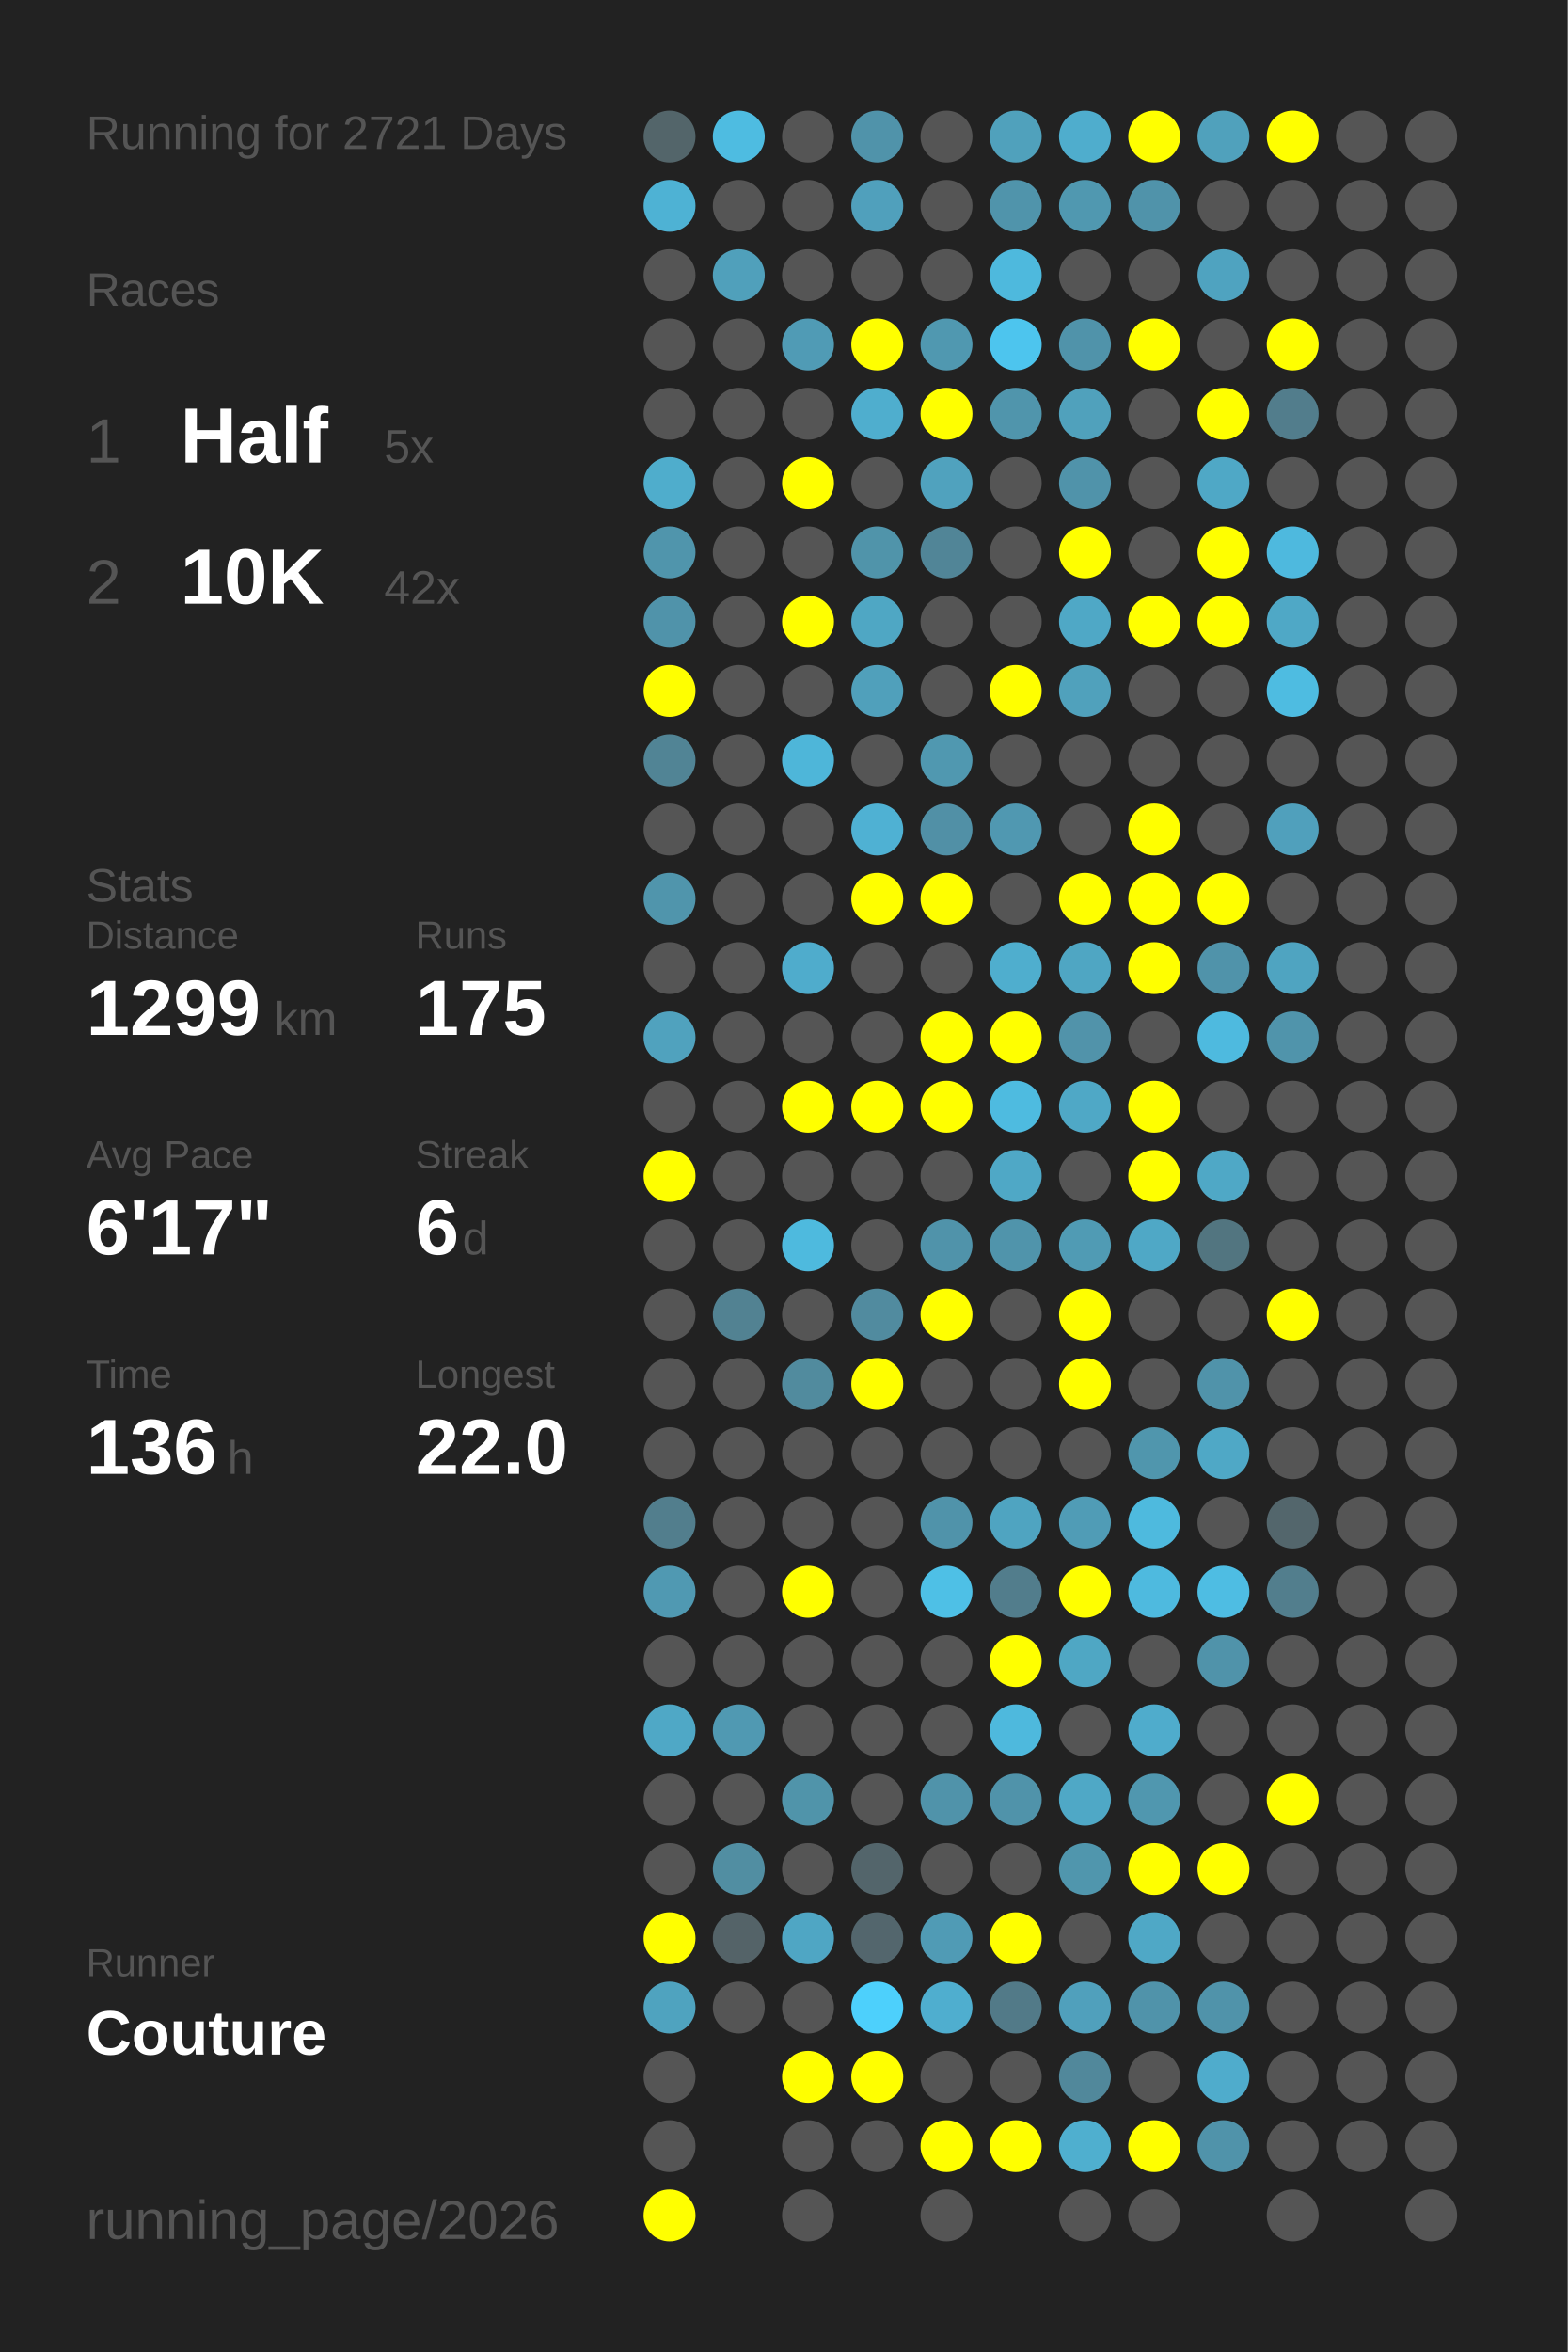
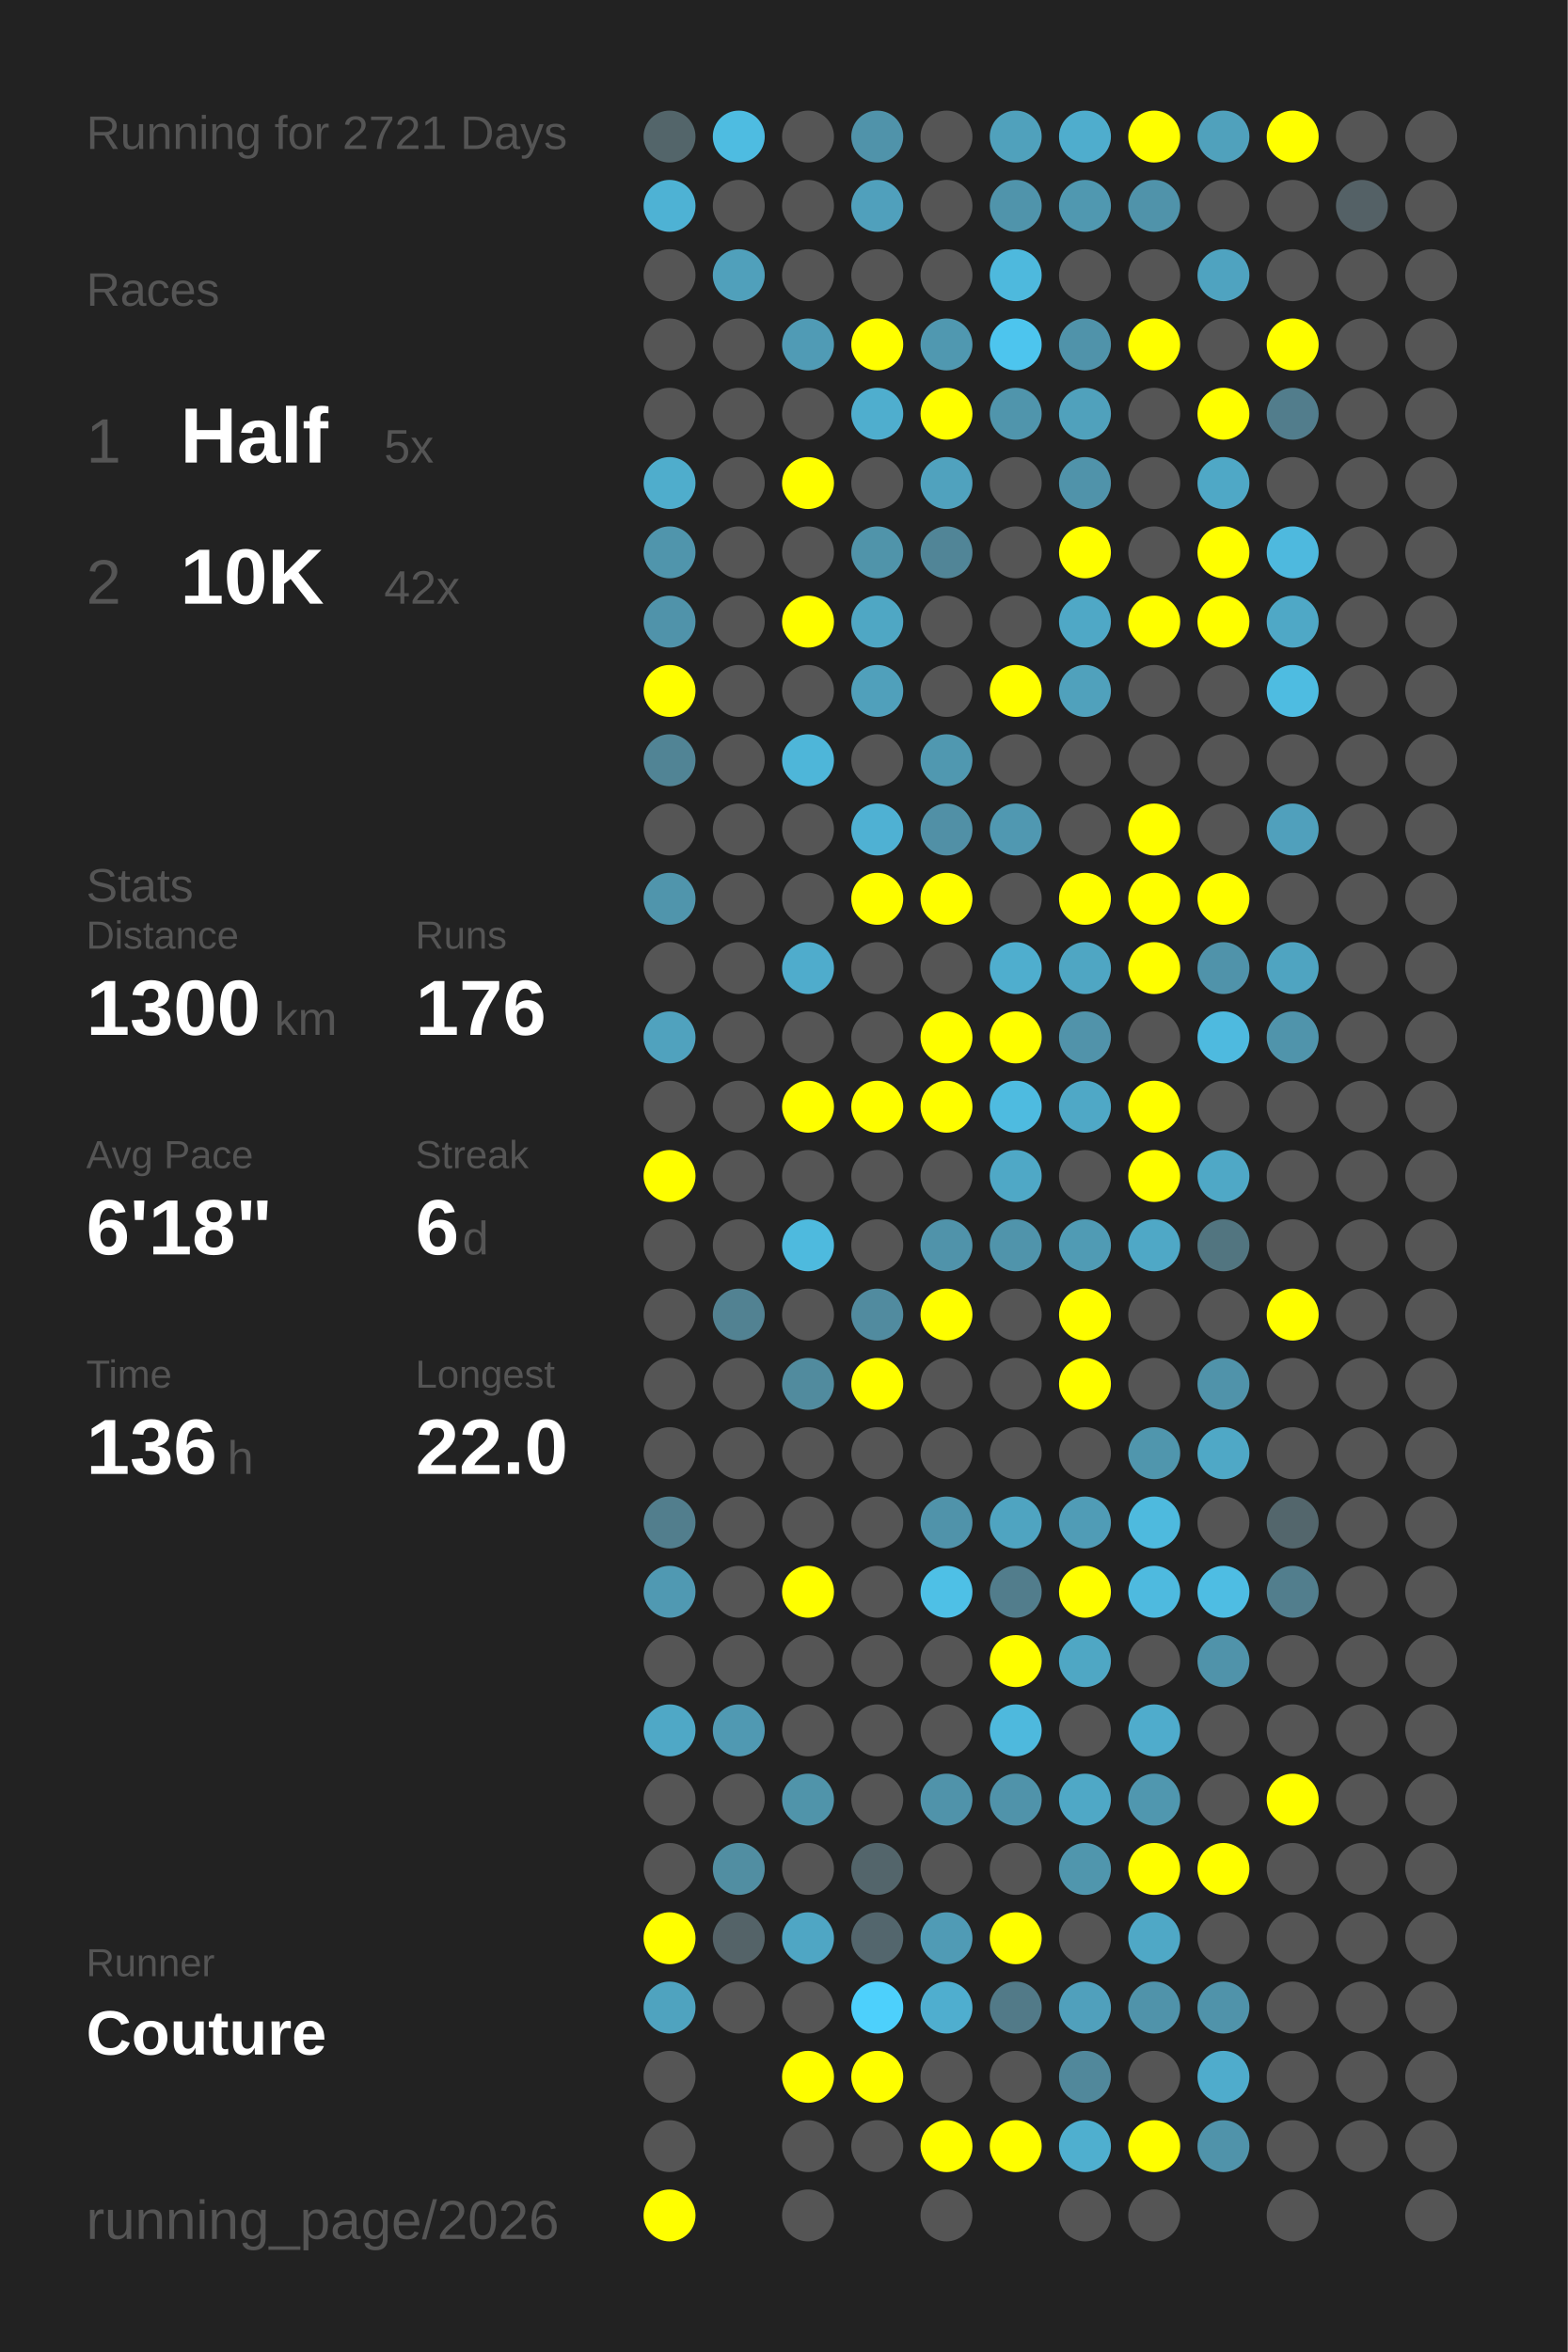
<svg xmlns="http://www.w3.org/2000/svg" baseProfile="full" height="300mm" version="1.1" viewBox="0,0,200,300" width="200mm">
  <defs />
  <rect fill="#222222" height="300" width="200" x="0" y="0" />
  <text fill="#555555" style="font-size:6px; font-family:Arial;" x="11" y="19">Running for 2721 Days</text>
  <text fill="#555555" style="font-size:6px; font-family:Arial;" x="11" y="39">Races</text>
  <text fill="#555555" style="font-size:8px; font-family:Arial;" x="11" y="59">1</text>
  <text fill="#FFFFFF" style="font-size:10px; font-family:Arial; font-weight:bold;" x="23" y="59">Half</text>
  <text fill="#555555" style="font-size:6px; font-family:Arial;" x="49" y="59">5x</text>
  <text fill="#555555" style="font-size:8px; font-family:Arial;" x="11" y="77">2</text>
  <text fill="#FFFFFF" style="font-size:10px; font-family:Arial; font-weight:bold;" x="23" y="77">10K</text>
  <text fill="#555555" style="font-size:6px; font-family:Arial;" x="49" y="77">42x</text>
  <text fill="#555555" style="font-size:6px; font-family:Arial;" x="11" y="115">Stats</text>
  <text fill="#555555" style="font-size:5px; font-family:Arial;" x="11" y="121">Distance</text>
-   <text fill="#FFFFFF" style="font-size:10px; font-family:Arial; font-weight:bold;" x="11" y="132">1299</text>
+   <text fill="#FFFFFF" style="font-size:10px; font-family:Arial; font-weight:bold;" x="11" y="132">1300</text>
  <text fill="#555555" style="font-size:6px; font-family:Arial;" x="35" y="132">km</text>
  <text fill="#555555" style="font-size:5px; font-family:Arial;" x="53" y="121">Runs</text>
-   <text fill="#FFFFFF" style="font-size:10px; font-family:Arial; font-weight:bold;" x="53" y="132">175</text>
+   <text fill="#FFFFFF" style="font-size:10px; font-family:Arial; font-weight:bold;" x="53" y="132">176</text>
  <text fill="#555555" style="font-size:5px; font-family:Arial;" x="11" y="149">Avg Pace</text>
-   <text fill="#FFFFFF" style="font-size:10px; font-family:Arial; font-weight:bold;" x="11" y="160">6'17"</text>
+   <text fill="#FFFFFF" style="font-size:10px; font-family:Arial; font-weight:bold;" x="11" y="160">6'18"</text>
  <text fill="#555555" style="font-size:5px; font-family:Arial;" x="53" y="149">Streak</text>
  <text fill="#FFFFFF" style="font-size:10px; font-family:Arial; font-weight:bold;" x="53" y="160">6</text>
  <text fill="#555555" style="font-size:6px; font-family:Arial;" x="59" y="160">d</text>
  <text fill="#555555" style="font-size:5px; font-family:Arial;" x="11" y="177">Time</text>
  <text fill="#FFFFFF" style="font-size:10px; font-family:Arial; font-weight:bold;" x="11" y="188">136</text>
  <text fill="#555555" style="font-size:6px; font-family:Arial;" x="29" y="188">h</text>
  <text fill="#555555" style="font-size:5px; font-family:Arial;" x="53" y="177">Longest</text>
  <text fill="#FFFFFF" style="font-size:10px; font-family:Arial; font-weight:bold;" x="53" y="188">22.0</text>
  <text fill="#555555" style="font-size:5px; font-family:Arial;" x="11" y="252.065">Runner</text>
  <text fill="#FFFFFF" style="font-size:8px; font-family:Arial; font-weight:bold;" x="11" y="262.065">Couture</text>
  <text fill="#555555" style="font-size:7px; font-family:Arial;" x="11" y="285.581">running_page/2026</text>
  <circle cx="85.417" cy="17.419" fill="#53656a" r="3.312" />
  <circle cx="85.417" cy="26.258" fill="#4eb2d4" r="3.312" />
  <circle cx="85.417" cy="35.097" fill="#555555" r="3.312" />
  <circle cx="85.417" cy="43.935" fill="#555555" r="3.312" />
  <circle cx="85.417" cy="52.774" fill="#555555" r="3.312" />
  <circle cx="85.417" cy="61.613" fill="#4fadcc" r="3.312" />
  <circle cx="85.417" cy="70.452" fill="#5095ac" r="3.312" />
  <circle cx="85.417" cy="79.29" fill="#5093aa" r="3.312" />
  <circle cx="85.417" cy="88.129" fill="#FFFF00" r="3.312" />
  <circle cx="85.417" cy="96.968" fill="#518495" r="3.312" />
  <circle cx="85.417" cy="105.806" fill="#555555" r="3.312" />
  <circle cx="85.417" cy="114.645" fill="#5095ac" r="3.312" />
  <circle cx="85.417" cy="123.484" fill="#555555" r="3.312" />
  <circle cx="85.417" cy="132.323" fill="#50a2be" r="3.312" />
  <circle cx="85.417" cy="141.161" fill="#555555" r="3.312" />
  <circle cx="85.417" cy="150" fill="#FFFF00" r="3.312" />
  <circle cx="85.417" cy="158.839" fill="#555555" r="3.312" />
  <circle cx="85.417" cy="167.677" fill="#555555" r="3.312" />
  <circle cx="85.417" cy="176.516" fill="#555555" r="3.312" />
  <circle cx="85.417" cy="185.355" fill="#555555" r="3.312" />
  <circle cx="85.417" cy="194.194" fill="#527e8d" r="3.312" />
  <circle cx="85.417" cy="203.032" fill="#5099b2" r="3.312" />
  <circle cx="85.417" cy="211.871" fill="#555555" r="3.312" />
  <circle cx="85.417" cy="220.71" fill="#4fa8c6" r="3.312" />
  <circle cx="85.417" cy="229.548" fill="#555555" r="3.312" />
  <circle cx="85.417" cy="238.387" fill="#555555" r="3.312" />
  <circle cx="85.417" cy="247.226" fill="#FFFF00" r="3.312" />
  <circle cx="85.417" cy="256.065" fill="#4fa3bf" r="3.312" />
  <circle cx="85.417" cy="264.903" fill="#555555" r="3.312" />
  <circle cx="85.417" cy="273.742" fill="#555555" r="3.312" />
  <circle cx="85.417" cy="282.581" fill="#FFFF00" r="3.312" />
  <circle cx="94.25" cy="17.419" fill="#4ebce1" r="3.312" />
  <circle cx="94.25" cy="26.258" fill="#555555" r="3.312" />
  <circle cx="94.25" cy="35.097" fill="#50a0bb" r="3.312" />
  <circle cx="94.25" cy="43.935" fill="#555555" r="3.312" />
  <circle cx="94.25" cy="52.774" fill="#555555" r="3.312" />
  <circle cx="94.25" cy="61.613" fill="#555555" r="3.312" />
  <circle cx="94.25" cy="70.452" fill="#555555" r="3.312" />
  <circle cx="94.25" cy="79.29" fill="#555555" r="3.312" />
  <circle cx="94.25" cy="88.129" fill="#555555" r="3.312" />
  <circle cx="94.25" cy="96.968" fill="#555555" r="3.312" />
  <circle cx="94.25" cy="105.806" fill="#555555" r="3.312" />
  <circle cx="94.25" cy="114.645" fill="#555555" r="3.312" />
  <circle cx="94.25" cy="123.484" fill="#555555" r="3.312" />
  <circle cx="94.25" cy="132.323" fill="#555555" r="3.312" />
  <circle cx="94.25" cy="141.161" fill="#555555" r="3.312" />
  <circle cx="94.25" cy="150" fill="#555555" r="3.312" />
  <circle cx="94.25" cy="158.839" fill="#555555" r="3.312" />
  <circle cx="94.25" cy="167.677" fill="#528292" r="3.312" />
  <circle cx="94.25" cy="176.516" fill="#555555" r="3.312" />
  <circle cx="94.25" cy="185.355" fill="#555555" r="3.312" />
  <circle cx="94.25" cy="194.194" fill="#555555" r="3.312" />
  <circle cx="94.25" cy="203.032" fill="#555555" r="3.312" />
  <circle cx="94.25" cy="211.871" fill="#555555" r="3.312" />
  <circle cx="94.25" cy="220.71" fill="#5099b2" r="3.312" />
  <circle cx="94.25" cy="229.548" fill="#555555" r="3.312" />
  <circle cx="94.25" cy="238.387" fill="#518ea2" r="3.312" />
  <circle cx="94.25" cy="247.226" fill="#546368" r="3.312" />
  <circle cx="94.25" cy="256.065" fill="#555555" r="3.312" />
  <circle cx="103.083" cy="17.419" fill="#555555" r="3.312" />
  <circle cx="103.083" cy="26.258" fill="#555555" r="3.312" />
  <circle cx="103.083" cy="35.097" fill="#555555" r="3.312" />
  <circle cx="103.083" cy="43.935" fill="#509bb5" r="3.312" />
  <circle cx="103.083" cy="52.774" fill="#555555" r="3.312" />
  <circle cx="103.083" cy="61.613" fill="#FFFF00" r="3.312" />
  <circle cx="103.083" cy="70.452" fill="#555555" r="3.312" />
  <circle cx="103.083" cy="79.29" fill="#FFFF00" r="3.312" />
  <circle cx="103.083" cy="88.129" fill="#555555" r="3.312" />
  <circle cx="103.083" cy="96.968" fill="#4eb6d9" r="3.312" />
  <circle cx="103.083" cy="105.806" fill="#555555" r="3.312" />
  <circle cx="103.083" cy="114.645" fill="#555555" r="3.312" />
  <circle cx="103.083" cy="123.484" fill="#4faccc" r="3.312" />
  <circle cx="103.083" cy="132.323" fill="#555555" r="3.312" />
  <circle cx="103.083" cy="141.161" fill="#FFFF00" r="3.312" />
  <circle cx="103.083" cy="150" fill="#555555" r="3.312" />
  <circle cx="103.083" cy="158.839" fill="#4ebade" r="3.312" />
  <circle cx="103.083" cy="167.677" fill="#555555" r="3.312" />
  <circle cx="103.083" cy="176.516" fill="#518b9e" r="3.312" />
  <circle cx="103.083" cy="185.355" fill="#555555" r="3.312" />
  <circle cx="103.083" cy="194.194" fill="#555555" r="3.312" />
  <circle cx="103.083" cy="203.032" fill="#FFFF00" r="3.312" />
  <circle cx="103.083" cy="211.871" fill="#555555" r="3.312" />
  <circle cx="103.083" cy="220.71" fill="#555555" r="3.312" />
  <circle cx="103.083" cy="229.548" fill="#5094aa" r="3.312" />
  <circle cx="103.083" cy="238.387" fill="#555555" r="3.312" />
  <circle cx="103.083" cy="247.226" fill="#4fa6c4" r="3.312" />
  <circle cx="103.083" cy="256.065" fill="#555555" r="3.312" />
  <circle cx="103.083" cy="264.903" fill="#FFFF00" r="3.312" />
  <circle cx="103.083" cy="273.742" fill="#555555" r="3.312" />
  <circle cx="103.083" cy="282.581" fill="#555555" r="3.312" />
  <circle cx="111.917" cy="17.419" fill="#5093aa" r="3.312" />
  <circle cx="111.917" cy="26.258" fill="#50a0bc" r="3.312" />
  <circle cx="111.917" cy="35.097" fill="#555555" r="3.312" />
  <circle cx="111.917" cy="43.935" fill="#FFFF00" r="3.312" />
  <circle cx="111.917" cy="52.774" fill="#4faece" r="3.312" />
  <circle cx="111.917" cy="61.613" fill="#555555" r="3.312" />
  <circle cx="111.917" cy="70.452" fill="#5094aa" r="3.312" />
  <circle cx="111.917" cy="79.29" fill="#4fa7c4" r="3.312" />
  <circle cx="111.917" cy="88.129" fill="#50a0bb" r="3.312" />
  <circle cx="111.917" cy="96.968" fill="#555555" r="3.312" />
  <circle cx="111.917" cy="105.806" fill="#4fb1d3" r="3.312" />
  <circle cx="111.917" cy="114.645" fill="#FFFF00" r="3.312" />
  <circle cx="111.917" cy="123.484" fill="#555555" r="3.312" />
  <circle cx="111.917" cy="132.323" fill="#555555" r="3.312" />
  <circle cx="111.917" cy="141.161" fill="#FFFF00" r="3.312" />
  <circle cx="111.917" cy="150" fill="#555555" r="3.312" />
  <circle cx="111.917" cy="158.839" fill="#555555" r="3.312" />
  <circle cx="111.917" cy="167.677" fill="#518b9f" r="3.312" />
  <circle cx="111.917" cy="176.516" fill="#FFFF00" r="3.312" />
  <circle cx="111.917" cy="185.355" fill="#555555" r="3.312" />
  <circle cx="111.917" cy="194.194" fill="#555555" r="3.312" />
  <circle cx="111.917" cy="203.032" fill="#555555" r="3.312" />
  <circle cx="111.917" cy="211.871" fill="#555555" r="3.312" />
  <circle cx="111.917" cy="220.71" fill="#555555" r="3.312" />
  <circle cx="111.917" cy="229.548" fill="#555555" r="3.312" />
  <circle cx="111.917" cy="238.387" fill="#53656b" r="3.312" />
  <circle cx="111.917" cy="247.226" fill="#53666d" r="3.312" />
  <circle cx="111.917" cy="256.065" fill="#4dd0fc" r="3.312" />
  <circle cx="111.917" cy="264.903" fill="#FFFF00" r="3.312" />
  <circle cx="111.917" cy="273.742" fill="#555555" r="3.312" />
  <circle cx="120.75" cy="17.419" fill="#555555" r="3.312" />
  <circle cx="120.75" cy="26.258" fill="#555555" r="3.312" />
  <circle cx="120.75" cy="35.097" fill="#555555" r="3.312" />
  <circle cx="120.75" cy="43.935" fill="#5098b0" r="3.312" />
  <circle cx="120.75" cy="52.774" fill="#FFFF00" r="3.312" />
  <circle cx="120.75" cy="61.613" fill="#50a2be" r="3.312" />
  <circle cx="120.75" cy="70.452" fill="#518597" r="3.312" />
  <circle cx="120.75" cy="79.29" fill="#555555" r="3.312" />
  <circle cx="120.75" cy="88.129" fill="#555555" r="3.312" />
  <circle cx="120.75" cy="96.968" fill="#5098b0" r="3.312" />
  <circle cx="120.75" cy="105.806" fill="#5190a6" r="3.312" />
  <circle cx="120.75" cy="114.645" fill="#FFFF00" r="3.312" />
  <circle cx="120.75" cy="123.484" fill="#555555" r="3.312" />
  <circle cx="120.75" cy="132.323" fill="#FFFF00" r="3.312" />
  <circle cx="120.75" cy="141.161" fill="#FFFF00" r="3.312" />
  <circle cx="120.75" cy="150" fill="#555555" r="3.312" />
  <circle cx="120.75" cy="158.839" fill="#5093aa" r="3.312" />
  <circle cx="120.75" cy="167.677" fill="#FFFF00" r="3.312" />
  <circle cx="120.75" cy="176.516" fill="#555555" r="3.312" />
  <circle cx="120.75" cy="185.355" fill="#555555" r="3.312" />
  <circle cx="120.75" cy="194.194" fill="#5093aa" r="3.312" />
  <circle cx="120.75" cy="203.032" fill="#4ec0e6" r="3.312" />
  <circle cx="120.75" cy="211.871" fill="#555555" r="3.312" />
  <circle cx="120.75" cy="220.71" fill="#555555" r="3.312" />
  <circle cx="120.75" cy="229.548" fill="#5093aa" r="3.312" />
  <circle cx="120.75" cy="238.387" fill="#555555" r="3.312" />
  <circle cx="120.75" cy="247.226" fill="#509bb5" r="3.312" />
  <circle cx="120.75" cy="256.065" fill="#4faecf" r="3.312" />
  <circle cx="120.75" cy="264.903" fill="#555555" r="3.312" />
  <circle cx="120.75" cy="273.742" fill="#FFFF00" r="3.312" />
  <circle cx="120.75" cy="282.581" fill="#555555" r="3.312" />
  <circle cx="129.583" cy="17.419" fill="#50a1bc" r="3.312" />
  <circle cx="129.583" cy="26.258" fill="#5094ab" r="3.312" />
  <circle cx="129.583" cy="35.097" fill="#4eb9dd" r="3.312" />
  <circle cx="129.583" cy="43.935" fill="#4dc5ee" r="3.312" />
  <circle cx="129.583" cy="52.774" fill="#5095ac" r="3.312" />
  <circle cx="129.583" cy="61.613" fill="#555555" r="3.312" />
  <circle cx="129.583" cy="70.452" fill="#555555" r="3.312" />
  <circle cx="129.583" cy="79.29" fill="#555555" r="3.312" />
  <circle cx="129.583" cy="88.129" fill="#FFFF00" r="3.312" />
  <circle cx="129.583" cy="96.968" fill="#555555" r="3.312" />
  <circle cx="129.583" cy="105.806" fill="#5098b1" r="3.312" />
  <circle cx="129.583" cy="114.645" fill="#555555" r="3.312" />
  <circle cx="129.583" cy="123.484" fill="#4faece" r="3.312" />
  <circle cx="129.583" cy="132.323" fill="#FFFF00" r="3.312" />
  <circle cx="129.583" cy="141.161" fill="#4ebbe0" r="3.312" />
  <circle cx="129.583" cy="150" fill="#4fa8c6" r="3.312" />
  <circle cx="129.583" cy="158.839" fill="#5094ab" r="3.312" />
  <circle cx="129.583" cy="167.677" fill="#555555" r="3.312" />
  <circle cx="129.583" cy="176.516" fill="#555555" r="3.312" />
  <circle cx="129.583" cy="185.355" fill="#555555" r="3.312" />
  <circle cx="129.583" cy="194.194" fill="#4fa4c1" r="3.312" />
  <circle cx="129.583" cy="203.032" fill="#527d8c" r="3.312" />
  <circle cx="129.583" cy="211.871" fill="#FFFF00" r="3.312" />
  <circle cx="129.583" cy="220.71" fill="#4eb9dd" r="3.312" />
  <circle cx="129.583" cy="229.548" fill="#5093aa" r="3.312" />
  <circle cx="129.583" cy="238.387" fill="#555555" r="3.312" />
  <circle cx="129.583" cy="247.226" fill="#FFFF00" r="3.312" />
  <circle cx="129.583" cy="256.065" fill="#527a88" r="3.312" />
  <circle cx="129.583" cy="264.903" fill="#555555" r="3.312" />
  <circle cx="129.583" cy="273.742" fill="#FFFF00" r="3.312" />
  <circle cx="138.417" cy="17.419" fill="#4fadcd" r="3.312" />
  <circle cx="138.417" cy="26.258" fill="#5098b0" r="3.312" />
  <circle cx="138.417" cy="35.097" fill="#555555" r="3.312" />
  <circle cx="138.417" cy="43.935" fill="#5093aa" r="3.312" />
  <circle cx="138.417" cy="52.774" fill="#50a1bc" r="3.312" />
  <circle cx="138.417" cy="61.613" fill="#5093aa" r="3.312" />
  <circle cx="138.417" cy="70.452" fill="#FFFF00" r="3.312" />
  <circle cx="138.417" cy="79.29" fill="#4fa8c6" r="3.312" />
  <circle cx="138.417" cy="88.129" fill="#50a1bc" r="3.312" />
  <circle cx="138.417" cy="96.968" fill="#555555" r="3.312" />
  <circle cx="138.417" cy="105.806" fill="#555555" r="3.312" />
  <circle cx="138.417" cy="114.645" fill="#FFFF00" r="3.312" />
  <circle cx="138.417" cy="123.484" fill="#4fa6c3" r="3.312" />
  <circle cx="138.417" cy="132.323" fill="#5193aa" r="3.312" />
  <circle cx="138.417" cy="141.161" fill="#4fa8c6" r="3.312" />
  <circle cx="138.417" cy="150" fill="#555555" r="3.312" />
  <circle cx="138.417" cy="158.839" fill="#509bb4" r="3.312" />
  <circle cx="138.417" cy="167.677" fill="#FFFF00" r="3.312" />
  <circle cx="138.417" cy="176.516" fill="#FFFF00" r="3.312" />
  <circle cx="138.417" cy="185.355" fill="#555555" r="3.312" />
  <circle cx="138.417" cy="194.194" fill="#509cb6" r="3.312" />
  <circle cx="138.417" cy="203.032" fill="#FFFF00" r="3.312" />
  <circle cx="138.417" cy="211.871" fill="#4fa7c4" r="3.312" />
  <circle cx="138.417" cy="220.71" fill="#555555" r="3.312" />
  <circle cx="138.417" cy="229.548" fill="#4fa8c6" r="3.312" />
  <circle cx="138.417" cy="238.387" fill="#5096ad" r="3.312" />
  <circle cx="138.417" cy="247.226" fill="#555555" r="3.312" />
  <circle cx="138.417" cy="256.065" fill="#50a0bc" r="3.312" />
  <circle cx="138.417" cy="264.903" fill="#51889b" r="3.312" />
  <circle cx="138.417" cy="273.742" fill="#4fafcf" r="3.312" />
  <circle cx="138.417" cy="282.581" fill="#555555" r="3.312" />
  <circle cx="147.25" cy="17.419" fill="#FFFF00" r="3.312" />
  <circle cx="147.25" cy="26.258" fill="#5093aa" r="3.312" />
  <circle cx="147.25" cy="35.097" fill="#555555" r="3.312" />
  <circle cx="147.25" cy="43.935" fill="#FFFF00" r="3.312" />
  <circle cx="147.25" cy="52.774" fill="#555555" r="3.312" />
  <circle cx="147.25" cy="61.613" fill="#555555" r="3.312" />
  <circle cx="147.25" cy="70.452" fill="#555555" r="3.312" />
  <circle cx="147.25" cy="79.29" fill="#FFFF00" r="3.312" />
  <circle cx="147.25" cy="88.129" fill="#555555" r="3.312" />
  <circle cx="147.25" cy="96.968" fill="#555555" r="3.312" />
  <circle cx="147.25" cy="105.806" fill="#FFFF00" r="3.312" />
  <circle cx="147.25" cy="114.645" fill="#FFFF00" r="3.312" />
  <circle cx="147.25" cy="123.484" fill="#FFFF00" r="3.312" />
  <circle cx="147.25" cy="132.323" fill="#555555" r="3.312" />
  <circle cx="147.25" cy="141.161" fill="#FFFF00" r="3.312" />
  <circle cx="147.25" cy="150" fill="#FFFF00" r="3.312" />
  <circle cx="147.25" cy="158.839" fill="#4fa8c6" r="3.312" />
  <circle cx="147.25" cy="167.677" fill="#555555" r="3.312" />
  <circle cx="147.25" cy="176.516" fill="#555555" r="3.312" />
  <circle cx="147.25" cy="185.355" fill="#5096ad" r="3.312" />
  <circle cx="147.25" cy="194.194" fill="#4ebade" r="3.312" />
  <circle cx="147.25" cy="203.032" fill="#4ebadf" r="3.312" />
  <circle cx="147.25" cy="211.871" fill="#555555" r="3.312" />
  <circle cx="147.25" cy="220.71" fill="#4faccc" r="3.312" />
  <circle cx="147.25" cy="229.548" fill="#5097af" r="3.312" />
  <circle cx="147.25" cy="238.387" fill="#FFFF00" r="3.312" />
  <circle cx="147.25" cy="247.226" fill="#4fa8c6" r="3.312" />
  <circle cx="147.25" cy="256.065" fill="#5093aa" r="3.312" />
  <circle cx="147.25" cy="264.903" fill="#555555" r="3.312" />
  <circle cx="147.25" cy="273.742" fill="#FFFF00" r="3.312" />
  <circle cx="147.25" cy="282.581" fill="#555555" r="3.312" />
  <circle cx="156.083" cy="17.419" fill="#50a1bc" r="3.312" />
  <circle cx="156.083" cy="26.258" fill="#555555" r="3.312" />
  <circle cx="156.083" cy="35.097" fill="#4fa3c0" r="3.312" />
  <circle cx="156.083" cy="43.935" fill="#555555" r="3.312" />
  <circle cx="156.083" cy="52.774" fill="#FFFF00" r="3.312" />
  <circle cx="156.083" cy="61.613" fill="#4fa8c6" r="3.312" />
  <circle cx="156.083" cy="70.452" fill="#FFFF00" r="3.312" />
  <circle cx="156.083" cy="79.29" fill="#FFFF00" r="3.312" />
  <circle cx="156.083" cy="88.129" fill="#555555" r="3.312" />
  <circle cx="156.083" cy="96.968" fill="#555555" r="3.312" />
  <circle cx="156.083" cy="105.806" fill="#555555" r="3.312" />
  <circle cx="156.083" cy="114.645" fill="#FFFF00" r="3.312" />
  <circle cx="156.083" cy="123.484" fill="#5093aa" r="3.312" />
  <circle cx="156.083" cy="132.323" fill="#4ebadf" r="3.312" />
  <circle cx="156.083" cy="141.161" fill="#555555" r="3.312" />
  <circle cx="156.083" cy="150" fill="#4fa8c6" r="3.312" />
  <circle cx="156.083" cy="158.839" fill="#527580" r="3.312" />
  <circle cx="156.083" cy="167.677" fill="#555555" r="3.312" />
  <circle cx="156.083" cy="176.516" fill="#5093aa" r="3.312" />
  <circle cx="156.083" cy="185.355" fill="#4fa8c6" r="3.312" />
  <circle cx="156.083" cy="194.194" fill="#555555" r="3.312" />
  <circle cx="156.083" cy="203.032" fill="#4ebde3" r="3.312" />
  <circle cx="156.083" cy="211.871" fill="#5093aa" r="3.312" />
  <circle cx="156.083" cy="220.71" fill="#555555" r="3.312" />
  <circle cx="156.083" cy="229.548" fill="#555555" r="3.312" />
  <circle cx="156.083" cy="238.387" fill="#FFFF00" r="3.312" />
  <circle cx="156.083" cy="247.226" fill="#555555" r="3.312" />
  <circle cx="156.083" cy="256.065" fill="#5093aa" r="3.312" />
  <circle cx="156.083" cy="264.903" fill="#4faccc" r="3.312" />
  <circle cx="156.083" cy="273.742" fill="#5093aa" r="3.312" />
  <circle cx="164.917" cy="17.419" fill="#FFFF00" r="3.312" />
  <circle cx="164.917" cy="26.258" fill="#555555" r="3.312" />
  <circle cx="164.917" cy="35.097" fill="#555555" r="3.312" />
  <circle cx="164.917" cy="43.935" fill="#FFFF00" r="3.312" />
  <circle cx="164.917" cy="52.774" fill="#527d8c" r="3.312" />
  <circle cx="164.917" cy="61.613" fill="#555555" r="3.312" />
  <circle cx="164.917" cy="70.452" fill="#4eb9de" r="3.312" />
  <circle cx="164.917" cy="79.29" fill="#4fa8c6" r="3.312" />
  <circle cx="164.917" cy="88.129" fill="#4ebce1" r="3.312" />
  <circle cx="164.917" cy="96.968" fill="#555555" r="3.312" />
  <circle cx="164.917" cy="105.806" fill="#50a0bc" r="3.312" />
  <circle cx="164.917" cy="114.645" fill="#555555" r="3.312" />
  <circle cx="164.917" cy="123.484" fill="#4fa4c1" r="3.312" />
  <circle cx="164.917" cy="132.323" fill="#5094ab" r="3.312" />
  <circle cx="164.917" cy="141.161" fill="#555555" r="3.312" />
  <circle cx="164.917" cy="150" fill="#555555" r="3.312" />
  <circle cx="164.917" cy="158.839" fill="#555555" r="3.312" />
  <circle cx="164.917" cy="167.677" fill="#FFFF00" r="3.312" />
  <circle cx="164.917" cy="176.516" fill="#555555" r="3.312" />
  <circle cx="164.917" cy="185.355" fill="#555555" r="3.312" />
  <circle cx="164.917" cy="194.194" fill="#53666c" r="3.312" />
  <circle cx="164.917" cy="203.032" fill="#527e8d" r="3.312" />
  <circle cx="164.917" cy="211.871" fill="#555555" r="3.312" />
  <circle cx="164.917" cy="220.71" fill="#555555" r="3.312" />
  <circle cx="164.917" cy="229.548" fill="#FFFF00" r="3.312" />
  <circle cx="164.917" cy="238.387" fill="#555555" r="3.312" />
  <circle cx="164.917" cy="247.226" fill="#555555" r="3.312" />
  <circle cx="164.917" cy="256.065" fill="#555555" r="3.312" />
  <circle cx="164.917" cy="264.903" fill="#555555" r="3.312" />
  <circle cx="164.917" cy="273.742" fill="#555555" r="3.312" />
  <circle cx="164.917" cy="282.581" fill="#555555" r="3.312" />
  <circle cx="173.75" cy="17.419" fill="#555555" r="3.312" />
-   <circle cx="173.75" cy="26.258" fill="#555555" r="3.312" />
+   <circle cx="173.75" cy="26.258" fill="#546166" r="3.312" />
  <circle cx="173.75" cy="35.097" fill="#555555" r="3.312" />
  <circle cx="173.75" cy="43.935" fill="#555555" r="3.312" />
  <circle cx="173.75" cy="52.774" fill="#555555" r="3.312" />
  <circle cx="173.75" cy="61.613" fill="#555555" r="3.312" />
  <circle cx="173.75" cy="70.452" fill="#555555" r="3.312" />
  <circle cx="173.75" cy="79.29" fill="#555555" r="3.312" />
  <circle cx="173.75" cy="88.129" fill="#555555" r="3.312" />
  <circle cx="173.75" cy="96.968" fill="#555555" r="3.312" />
  <circle cx="173.75" cy="105.806" fill="#555555" r="3.312" />
  <circle cx="173.75" cy="114.645" fill="#555555" r="3.312" />
  <circle cx="173.75" cy="123.484" fill="#555555" r="3.312" />
  <circle cx="173.75" cy="132.323" fill="#555555" r="3.312" />
  <circle cx="173.75" cy="141.161" fill="#555555" r="3.312" />
  <circle cx="173.75" cy="150" fill="#555555" r="3.312" />
  <circle cx="173.75" cy="158.839" fill="#555555" r="3.312" />
  <circle cx="173.75" cy="167.677" fill="#555555" r="3.312" />
  <circle cx="173.75" cy="176.516" fill="#555555" r="3.312" />
  <circle cx="173.75" cy="185.355" fill="#555555" r="3.312" />
  <circle cx="173.75" cy="194.194" fill="#555555" r="3.312" />
  <circle cx="173.75" cy="203.032" fill="#555555" r="3.312" />
  <circle cx="173.75" cy="211.871" fill="#555555" r="3.312" />
  <circle cx="173.75" cy="220.71" fill="#555555" r="3.312" />
  <circle cx="173.75" cy="229.548" fill="#555555" r="3.312" />
  <circle cx="173.75" cy="238.387" fill="#555555" r="3.312" />
  <circle cx="173.75" cy="247.226" fill="#555555" r="3.312" />
  <circle cx="173.75" cy="256.065" fill="#555555" r="3.312" />
  <circle cx="173.75" cy="264.903" fill="#555555" r="3.312" />
  <circle cx="173.75" cy="273.742" fill="#555555" r="3.312" />
  <circle cx="182.583" cy="17.419" fill="#555555" r="3.312" />
  <circle cx="182.583" cy="26.258" fill="#555555" r="3.312" />
  <circle cx="182.583" cy="35.097" fill="#555555" r="3.312" />
  <circle cx="182.583" cy="43.935" fill="#555555" r="3.312" />
  <circle cx="182.583" cy="52.774" fill="#555555" r="3.312" />
  <circle cx="182.583" cy="61.613" fill="#555555" r="3.312" />
  <circle cx="182.583" cy="70.452" fill="#555555" r="3.312" />
  <circle cx="182.583" cy="79.29" fill="#555555" r="3.312" />
  <circle cx="182.583" cy="88.129" fill="#555555" r="3.312" />
  <circle cx="182.583" cy="96.968" fill="#555555" r="3.312" />
  <circle cx="182.583" cy="105.806" fill="#555555" r="3.312" />
  <circle cx="182.583" cy="114.645" fill="#555555" r="3.312" />
  <circle cx="182.583" cy="123.484" fill="#555555" r="3.312" />
  <circle cx="182.583" cy="132.323" fill="#555555" r="3.312" />
  <circle cx="182.583" cy="141.161" fill="#555555" r="3.312" />
  <circle cx="182.583" cy="150" fill="#555555" r="3.312" />
  <circle cx="182.583" cy="158.839" fill="#555555" r="3.312" />
  <circle cx="182.583" cy="167.677" fill="#555555" r="3.312" />
  <circle cx="182.583" cy="176.516" fill="#555555" r="3.312" />
  <circle cx="182.583" cy="185.355" fill="#555555" r="3.312" />
  <circle cx="182.583" cy="194.194" fill="#555555" r="3.312" />
  <circle cx="182.583" cy="203.032" fill="#555555" r="3.312" />
  <circle cx="182.583" cy="211.871" fill="#555555" r="3.312" />
  <circle cx="182.583" cy="220.71" fill="#555555" r="3.312" />
  <circle cx="182.583" cy="229.548" fill="#555555" r="3.312" />
  <circle cx="182.583" cy="238.387" fill="#555555" r="3.312" />
  <circle cx="182.583" cy="247.226" fill="#555555" r="3.312" />
  <circle cx="182.583" cy="256.065" fill="#555555" r="3.312" />
  <circle cx="182.583" cy="264.903" fill="#555555" r="3.312" />
  <circle cx="182.583" cy="273.742" fill="#555555" r="3.312" />
  <circle cx="182.583" cy="282.581" fill="#555555" r="3.312" />
</svg>
